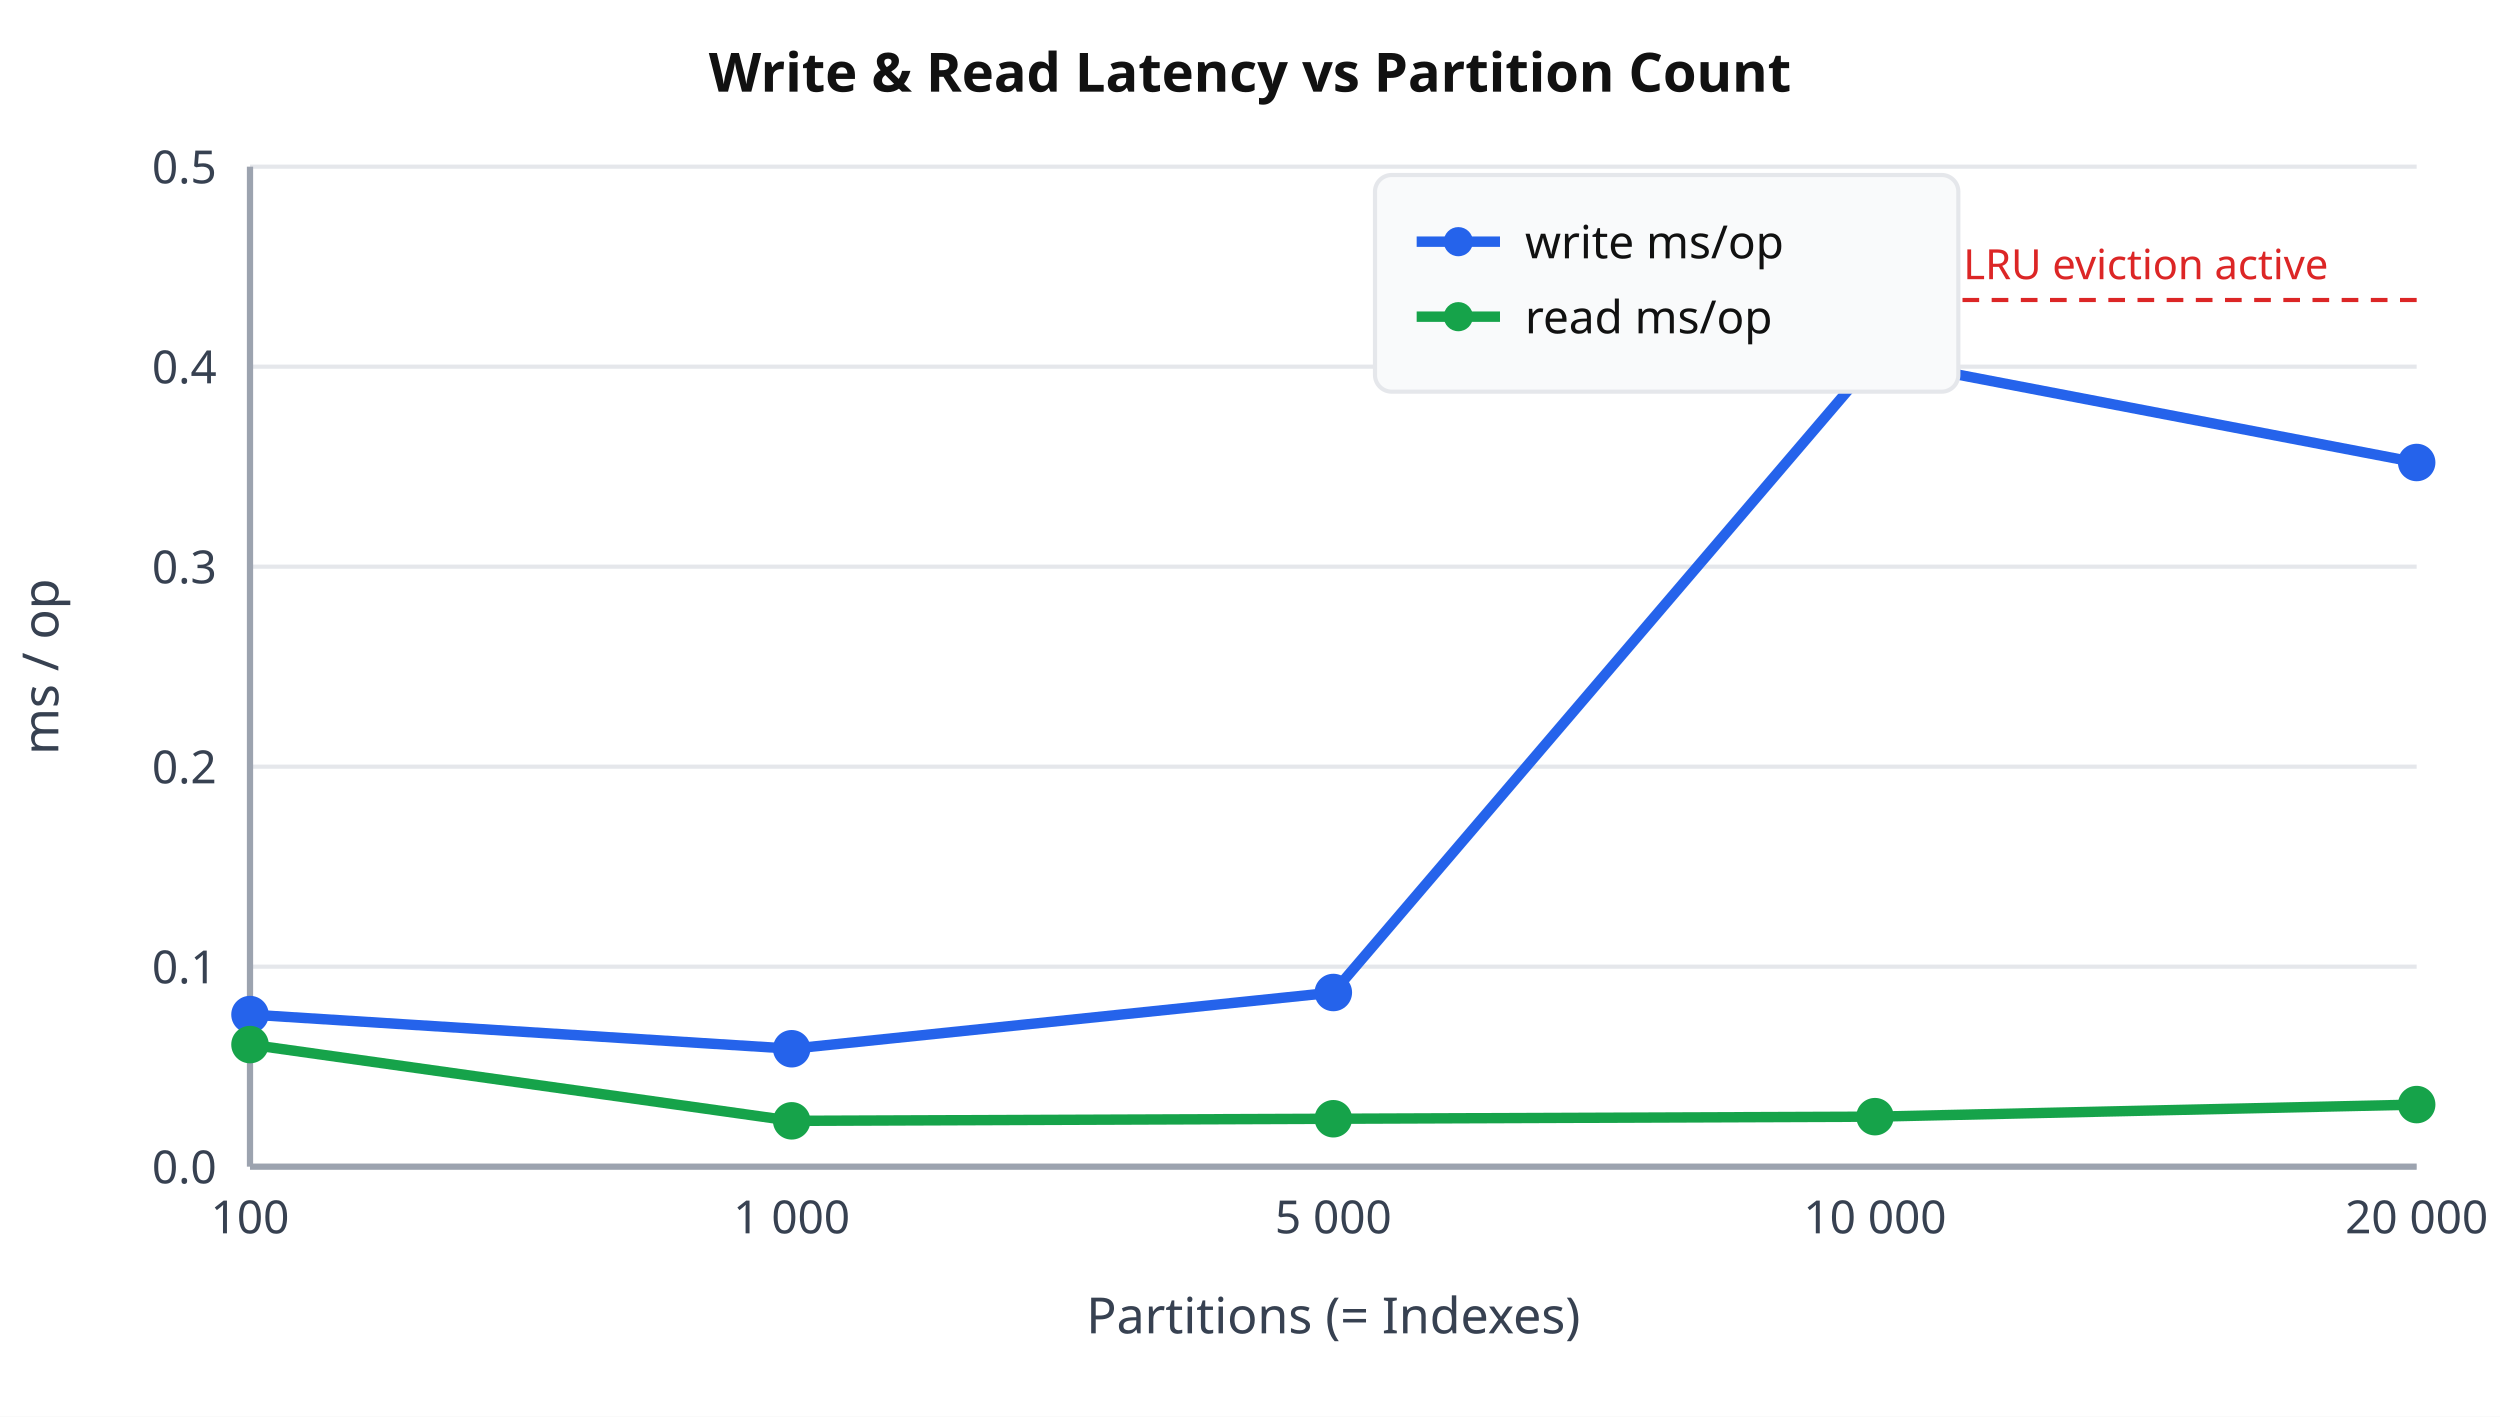
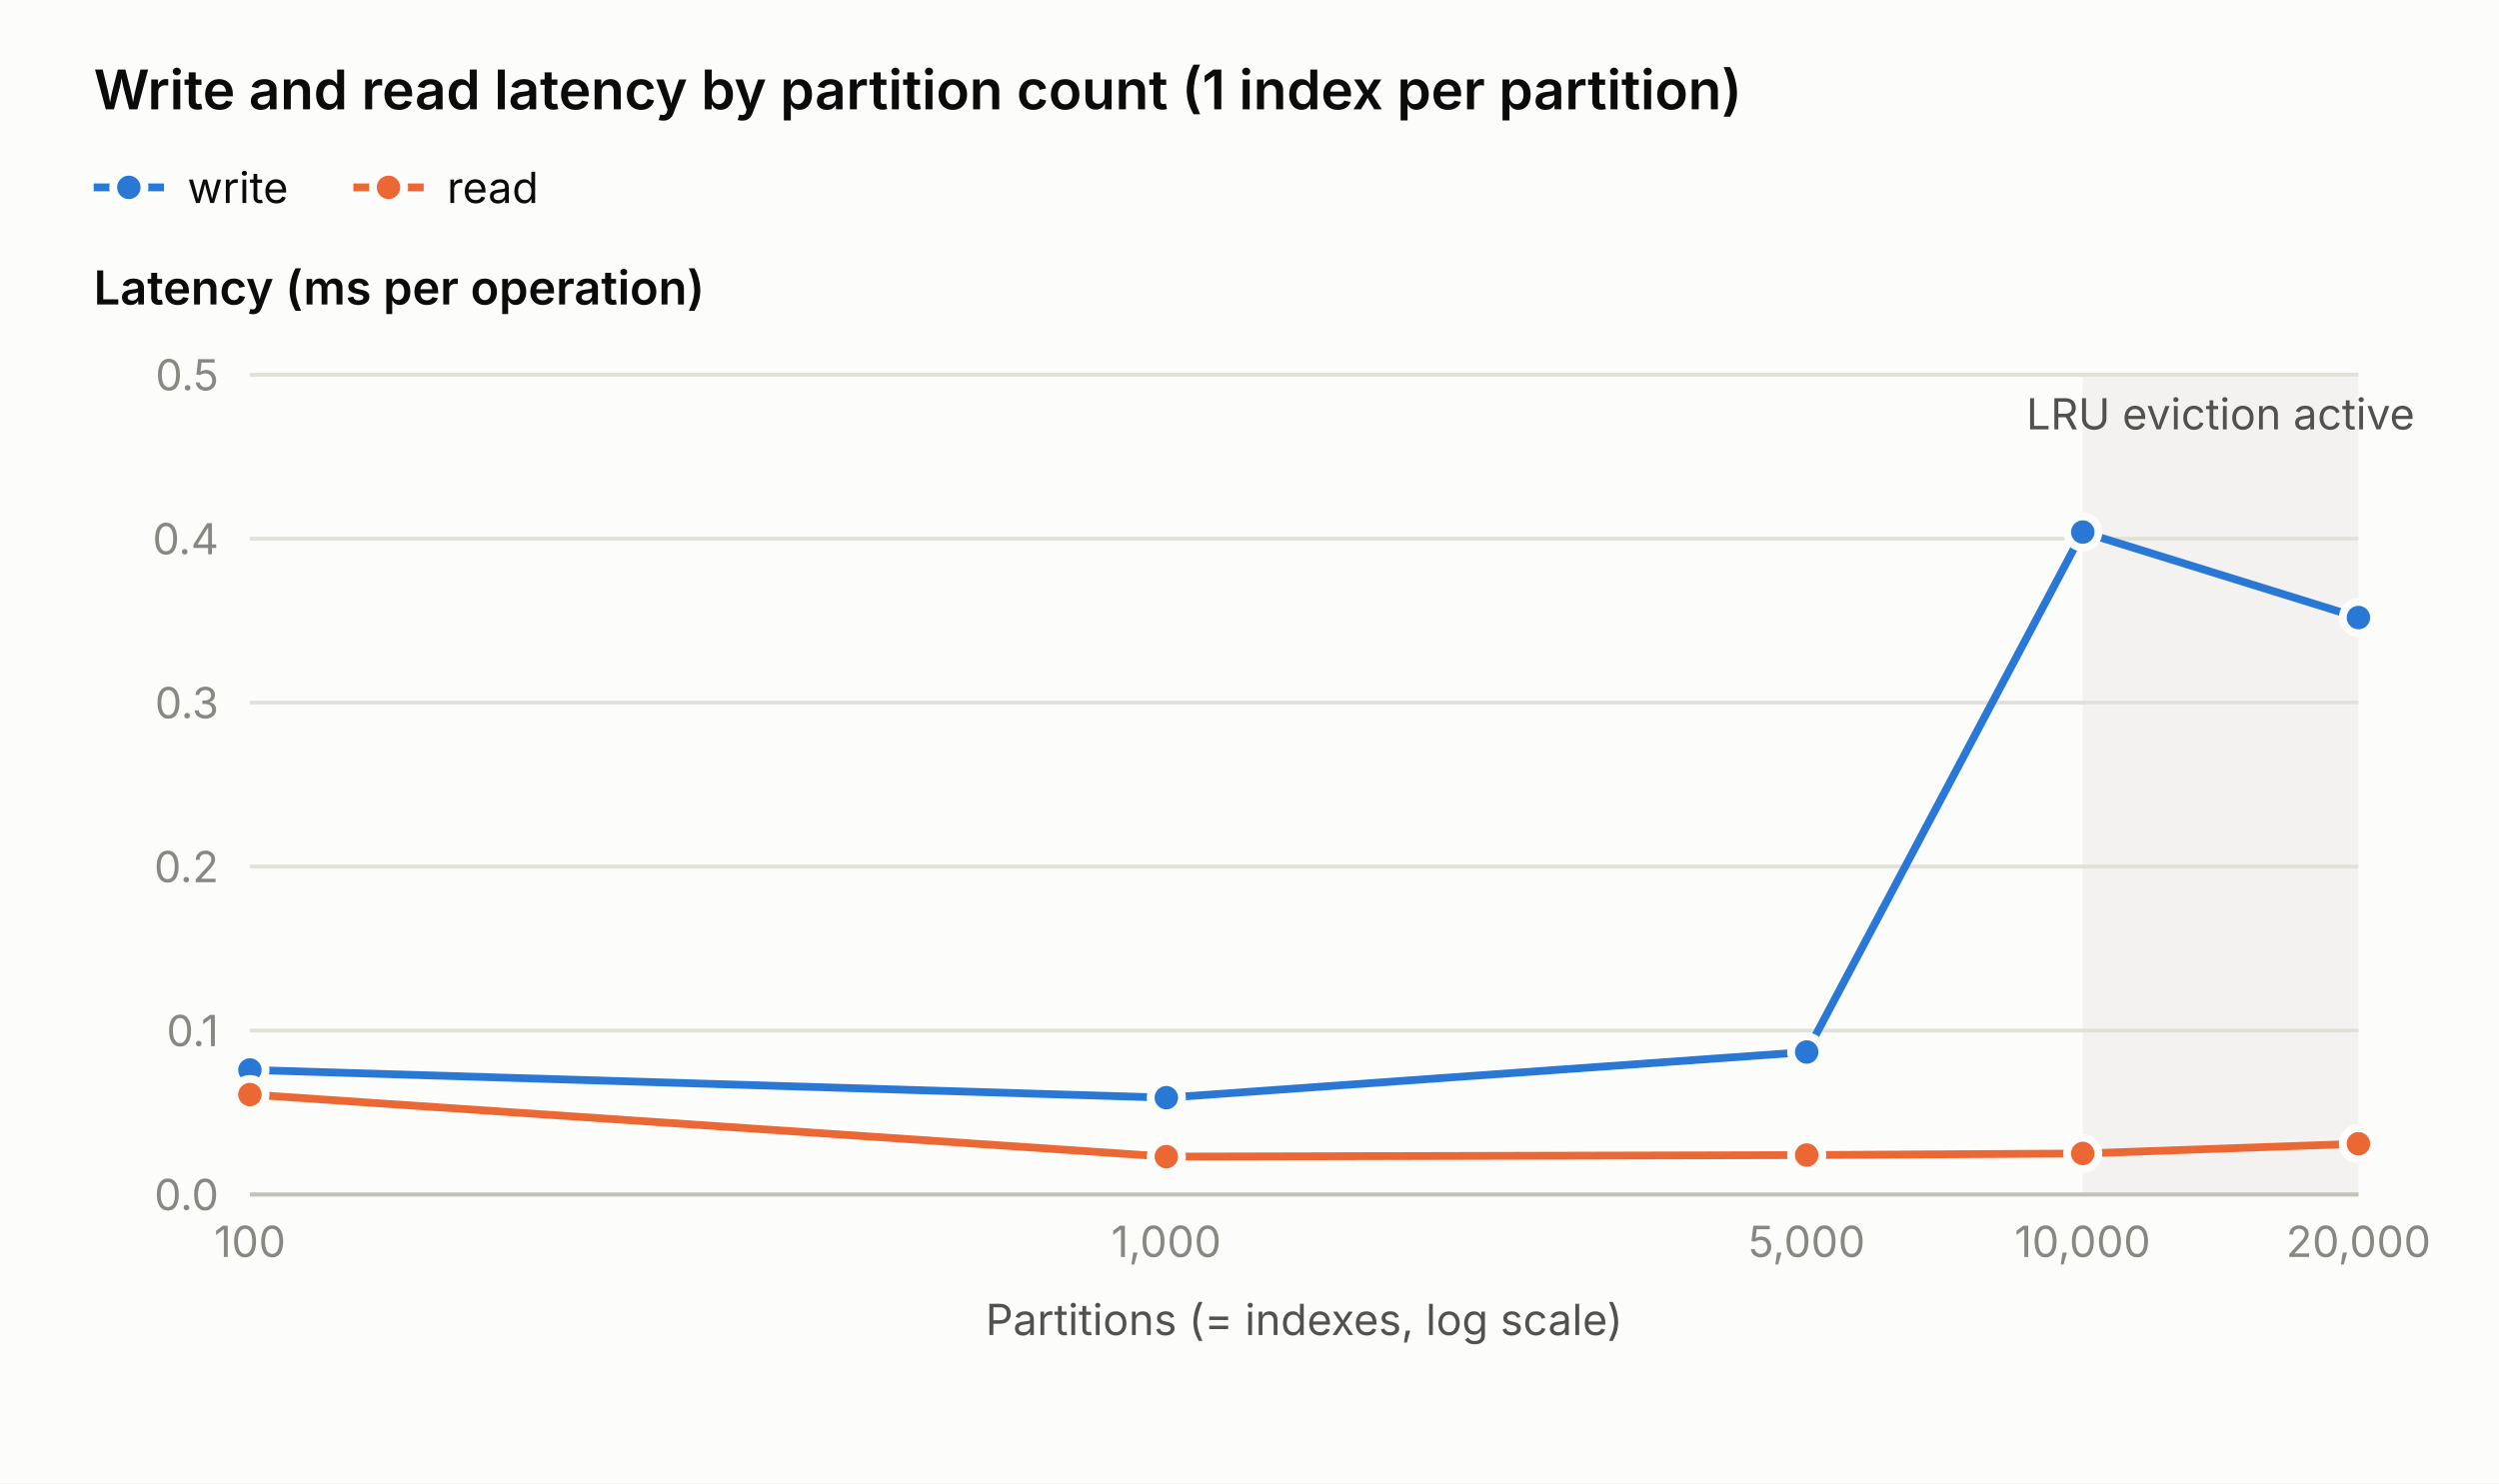
- <svg xmlns="http://www.w3.org/2000/svg" viewBox="0 0 600 340" width="600" height="340">
-   <rect width="600" height="340" fill="#ffffff" />
-   <text x="300" y="22" text-anchor="middle" font-size="13" font-family="sans-serif" font-weight="bold" fill="#111">Write &amp; Read Latency vs Partition Count</text>
-   <line x1="60" y1="280" x2="580" y2="280" stroke="#e5e7eb" stroke-width="1" />
-   <line x1="60" y1="232" x2="580" y2="232" stroke="#e5e7eb" stroke-width="1" />
-   <line x1="60" y1="184" x2="580" y2="184" stroke="#e5e7eb" stroke-width="1" />
-   <line x1="60" y1="136" x2="580" y2="136" stroke="#e5e7eb" stroke-width="1" />
-   <line x1="60" y1="88" x2="580" y2="88" stroke="#e5e7eb" stroke-width="1" />
-   <line x1="60" y1="40" x2="580" y2="40" stroke="#e5e7eb" stroke-width="1" />
-   <line x1="60" y1="40" x2="60" y2="280" stroke="#9ca3af" stroke-width="1.5" />
-   <line x1="60" y1="280" x2="580" y2="280" stroke="#9ca3af" stroke-width="1.5" />
-   <text x="52" y="284" text-anchor="end" font-size="11" font-family="sans-serif" fill="#374151">0.0</text>
-   <text x="52" y="236" text-anchor="end" font-size="11" font-family="sans-serif" fill="#374151">0.1</text>
-   <text x="52" y="188" text-anchor="end" font-size="11" font-family="sans-serif" fill="#374151">0.2</text>
-   <text x="52" y="140" text-anchor="end" font-size="11" font-family="sans-serif" fill="#374151">0.3</text>
-   <text x="52" y="92" text-anchor="end" font-size="11" font-family="sans-serif" fill="#374151">0.4</text>
-   <text x="52" y="44" text-anchor="end" font-size="11" font-family="sans-serif" fill="#374151">0.5</text>
-   <text transform="rotate(-90) translate(-160,14)" font-size="12" font-family="sans-serif" text-anchor="middle" fill="#374151">ms / op</text>
-   <text x="60" y="296" text-anchor="middle" font-size="11" font-family="sans-serif" fill="#374151">100</text>
-   <text x="190" y="296" text-anchor="middle" font-size="11" font-family="sans-serif" fill="#374151">1 000</text>
-   <text x="320" y="296" text-anchor="middle" font-size="11" font-family="sans-serif" fill="#374151">5 000</text>
-   <text x="450" y="296" text-anchor="middle" font-size="11" font-family="sans-serif" fill="#374151">10 000</text>
-   <text x="580" y="296" text-anchor="middle" font-size="11" font-family="sans-serif" fill="#374151">20 000</text>
-   <text x="320" y="320" text-anchor="middle" font-size="12" font-family="sans-serif" fill="#374151">Partitions (= Indexes)</text>
-   <polyline points="60,243.5 190,251.7 320,238.2 450,86.1 580,111.0" fill="none" stroke="#2563eb" stroke-width="2.5" stroke-linejoin="round" />
-   <circle cx="60" cy="243.5" r="4.5" fill="#2563eb" />
-   <circle cx="190" cy="251.7" r="4.5" fill="#2563eb" />
-   <circle cx="320" cy="238.2" r="4.5" fill="#2563eb" />
-   <circle cx="450" cy="86.1" r="4.5" fill="#2563eb" />
-   <circle cx="580" cy="111.0" r="4.5" fill="#2563eb" />
-   <polyline points="60,250.7 190,269.0 320,268.5 450,268.0 580,265.1" fill="none" stroke="#16a34a" stroke-width="2.5" stroke-linejoin="round" />
-   <circle cx="60" cy="250.7" r="4.5" fill="#16a34a" />
-   <circle cx="190" cy="269.0" r="4.5" fill="#16a34a" />
-   <circle cx="320" cy="268.5" r="4.5" fill="#16a34a" />
-   <circle cx="450" cy="268.0" r="4.5" fill="#16a34a" />
-   <circle cx="580" cy="265.1" r="4.5" fill="#16a34a" />
-   <line x1="450" y1="72" x2="580" y2="72" stroke="#dc2626" stroke-width="1" stroke-dasharray="4,3" />
-   <text x="515" y="67" text-anchor="middle" font-size="10" font-family="sans-serif" fill="#dc2626">LRU eviction active</text>
-   <rect x="330" y="42" width="140" height="52" rx="4" fill="#f9fafb" stroke="#e5e7eb" stroke-width="1" />
-   <line x1="340" y1="58" x2="360" y2="58" stroke="#2563eb" stroke-width="2.5" />
-   <circle cx="350" cy="58" r="3.5" fill="#2563eb" />
-   <text x="366" y="62" font-size="11" font-family="sans-serif" fill="#111">write ms/op</text>
-   <line x1="340" y1="76" x2="360" y2="76" stroke="#16a34a" stroke-width="2.5" />
-   <circle cx="350" cy="76" r="3.5" fill="#16a34a" />
-   <text x="366" y="80" font-size="11" font-family="sans-serif" fill="#111">read ms/op</text>
+ <svg xmlns="http://www.w3.org/2000/svg" viewBox="0 0 640 380" width="640" height="380">
+   <rect width="640" height="380" fill="#fcfcfb" />
+   <text x="24" y="28" font-family="system-ui, -apple-system, 'Segoe UI', sans-serif" font-size="14" fill="#0b0b0b" font-weight="600">Write and read latency by partition count (1 index per partition)</text>
+   <line x1="24" y1="48" x2="42" y2="48" stroke="#2a78d6" stroke-width="2" />
+   <circle cx="33" cy="48" r="4" fill="#2a78d6" stroke="#fcfcfb" stroke-width="2" />
+   <text x="48" y="52" font-family="system-ui, -apple-system, 'Segoe UI', sans-serif" font-size="11" fill="#0b0b0b">write</text>
+   <line x1="90.5" y1="48" x2="108.5" y2="48" stroke="#eb6834" stroke-width="2" />
+   <circle cx="99.5" cy="48" r="4" fill="#eb6834" stroke="#fcfcfb" stroke-width="2" />
+   <text x="114.5" y="52" font-family="system-ui, -apple-system, 'Segoe UI', sans-serif" font-size="11" fill="#0b0b0b">read</text>
+   <text x="24" y="78" font-family="system-ui, -apple-system, 'Segoe UI', sans-serif" font-size="12" fill="#0b0b0b" font-weight="600">Latency (ms per operation)</text>
+   <rect x="533.355" y="96" width="70.645" height="210" fill="#898781" fill-opacity="0.08" />
+   <text x="568.678" y="110" font-family="system-ui, -apple-system, 'Segoe UI', sans-serif" font-size="11" fill="#52514e" text-anchor="middle">LRU eviction active</text>
+   <line x1="64" y1="306" x2="604" y2="306" stroke="#e1e0d9" stroke-width="1" />
+   <text x="56" y="310" font-family="system-ui, -apple-system, 'Segoe UI', sans-serif" font-size="11" fill="#898781" text-anchor="end">0.0</text>
+   <line x1="64" y1="264" x2="604" y2="264" stroke="#e1e0d9" stroke-width="1" />
+   <text x="56" y="268" font-family="system-ui, -apple-system, 'Segoe UI', sans-serif" font-size="11" fill="#898781" text-anchor="end">0.1</text>
+   <line x1="64" y1="222" x2="604" y2="222" stroke="#e1e0d9" stroke-width="1" />
+   <text x="56" y="226" font-family="system-ui, -apple-system, 'Segoe UI', sans-serif" font-size="11" fill="#898781" text-anchor="end">0.2</text>
+   <line x1="64" y1="180" x2="604" y2="180" stroke="#e1e0d9" stroke-width="1" />
+   <text x="56" y="184" font-family="system-ui, -apple-system, 'Segoe UI', sans-serif" font-size="11" fill="#898781" text-anchor="end">0.3</text>
+   <line x1="64" y1="138" x2="604" y2="138" stroke="#e1e0d9" stroke-width="1" />
+   <text x="56" y="142" font-family="system-ui, -apple-system, 'Segoe UI', sans-serif" font-size="11" fill="#898781" text-anchor="end">0.4</text>
+   <line x1="64" y1="96" x2="604" y2="96" stroke="#e1e0d9" stroke-width="1" />
+   <text x="56" y="100" font-family="system-ui, -apple-system, 'Segoe UI', sans-serif" font-size="11" fill="#898781" text-anchor="end">0.5</text>
+   <line x1="64" y1="306" x2="604" y2="306" stroke="#c3c2b7" stroke-width="1" />
+   <text x="64" y="322" font-family="system-ui, -apple-system, 'Segoe UI', sans-serif" font-size="11" fill="#898781" text-anchor="middle">100</text>
+   <text x="298.678" y="322" font-family="system-ui, -apple-system, 'Segoe UI', sans-serif" font-size="11" fill="#898781" text-anchor="middle">1,000</text>
+   <text x="462.71" y="322" font-family="system-ui, -apple-system, 'Segoe UI', sans-serif" font-size="11" fill="#898781" text-anchor="middle">5,000</text>
+   <text x="533.355" y="322" font-family="system-ui, -apple-system, 'Segoe UI', sans-serif" font-size="11" fill="#898781" text-anchor="middle">10,000</text>
+   <text x="604" y="322" font-family="system-ui, -apple-system, 'Segoe UI', sans-serif" font-size="11" fill="#898781" text-anchor="middle">20,000</text>
+   <text x="334" y="342" font-family="system-ui, -apple-system, 'Segoe UI', sans-serif" font-size="11" fill="#52514e" text-anchor="middle">Partitions (= indexes, log scale)</text>
+   <polyline fill="none" stroke="#2a78d6" stroke-width="2" stroke-linejoin="round" points="64.0,274.1 298.7,281.2 462.7,269.5 533.4,136.3 604.0,158.2" />
+   <circle cx="64.0" cy="274.1" r="4" fill="#2a78d6" stroke="#fcfcfb" stroke-width="2" />
+   <circle cx="298.7" cy="281.2" r="4" fill="#2a78d6" stroke="#fcfcfb" stroke-width="2" />
+   <circle cx="462.7" cy="269.5" r="4" fill="#2a78d6" stroke="#fcfcfb" stroke-width="2" />
+   <circle cx="533.4" cy="136.3" r="4" fill="#2a78d6" stroke="#fcfcfb" stroke-width="2" />
+   <circle cx="604.0" cy="158.2" r="4" fill="#2a78d6" stroke="#fcfcfb" stroke-width="2" />
+   <polyline fill="none" stroke="#eb6834" stroke-width="2" stroke-linejoin="round" points="64.0,280.4 298.7,296.3 462.7,295.9 533.4,295.5 604.0,293.0" />
+   <circle cx="64.0" cy="280.4" r="4" fill="#eb6834" stroke="#fcfcfb" stroke-width="2" />
+   <circle cx="298.7" cy="296.3" r="4" fill="#eb6834" stroke="#fcfcfb" stroke-width="2" />
+   <circle cx="462.7" cy="295.9" r="4" fill="#eb6834" stroke="#fcfcfb" stroke-width="2" />
+   <circle cx="533.4" cy="295.5" r="4" fill="#eb6834" stroke="#fcfcfb" stroke-width="2" />
+   <circle cx="604.0" cy="293.0" r="4" fill="#eb6834" stroke="#fcfcfb" stroke-width="2" />
</svg>
